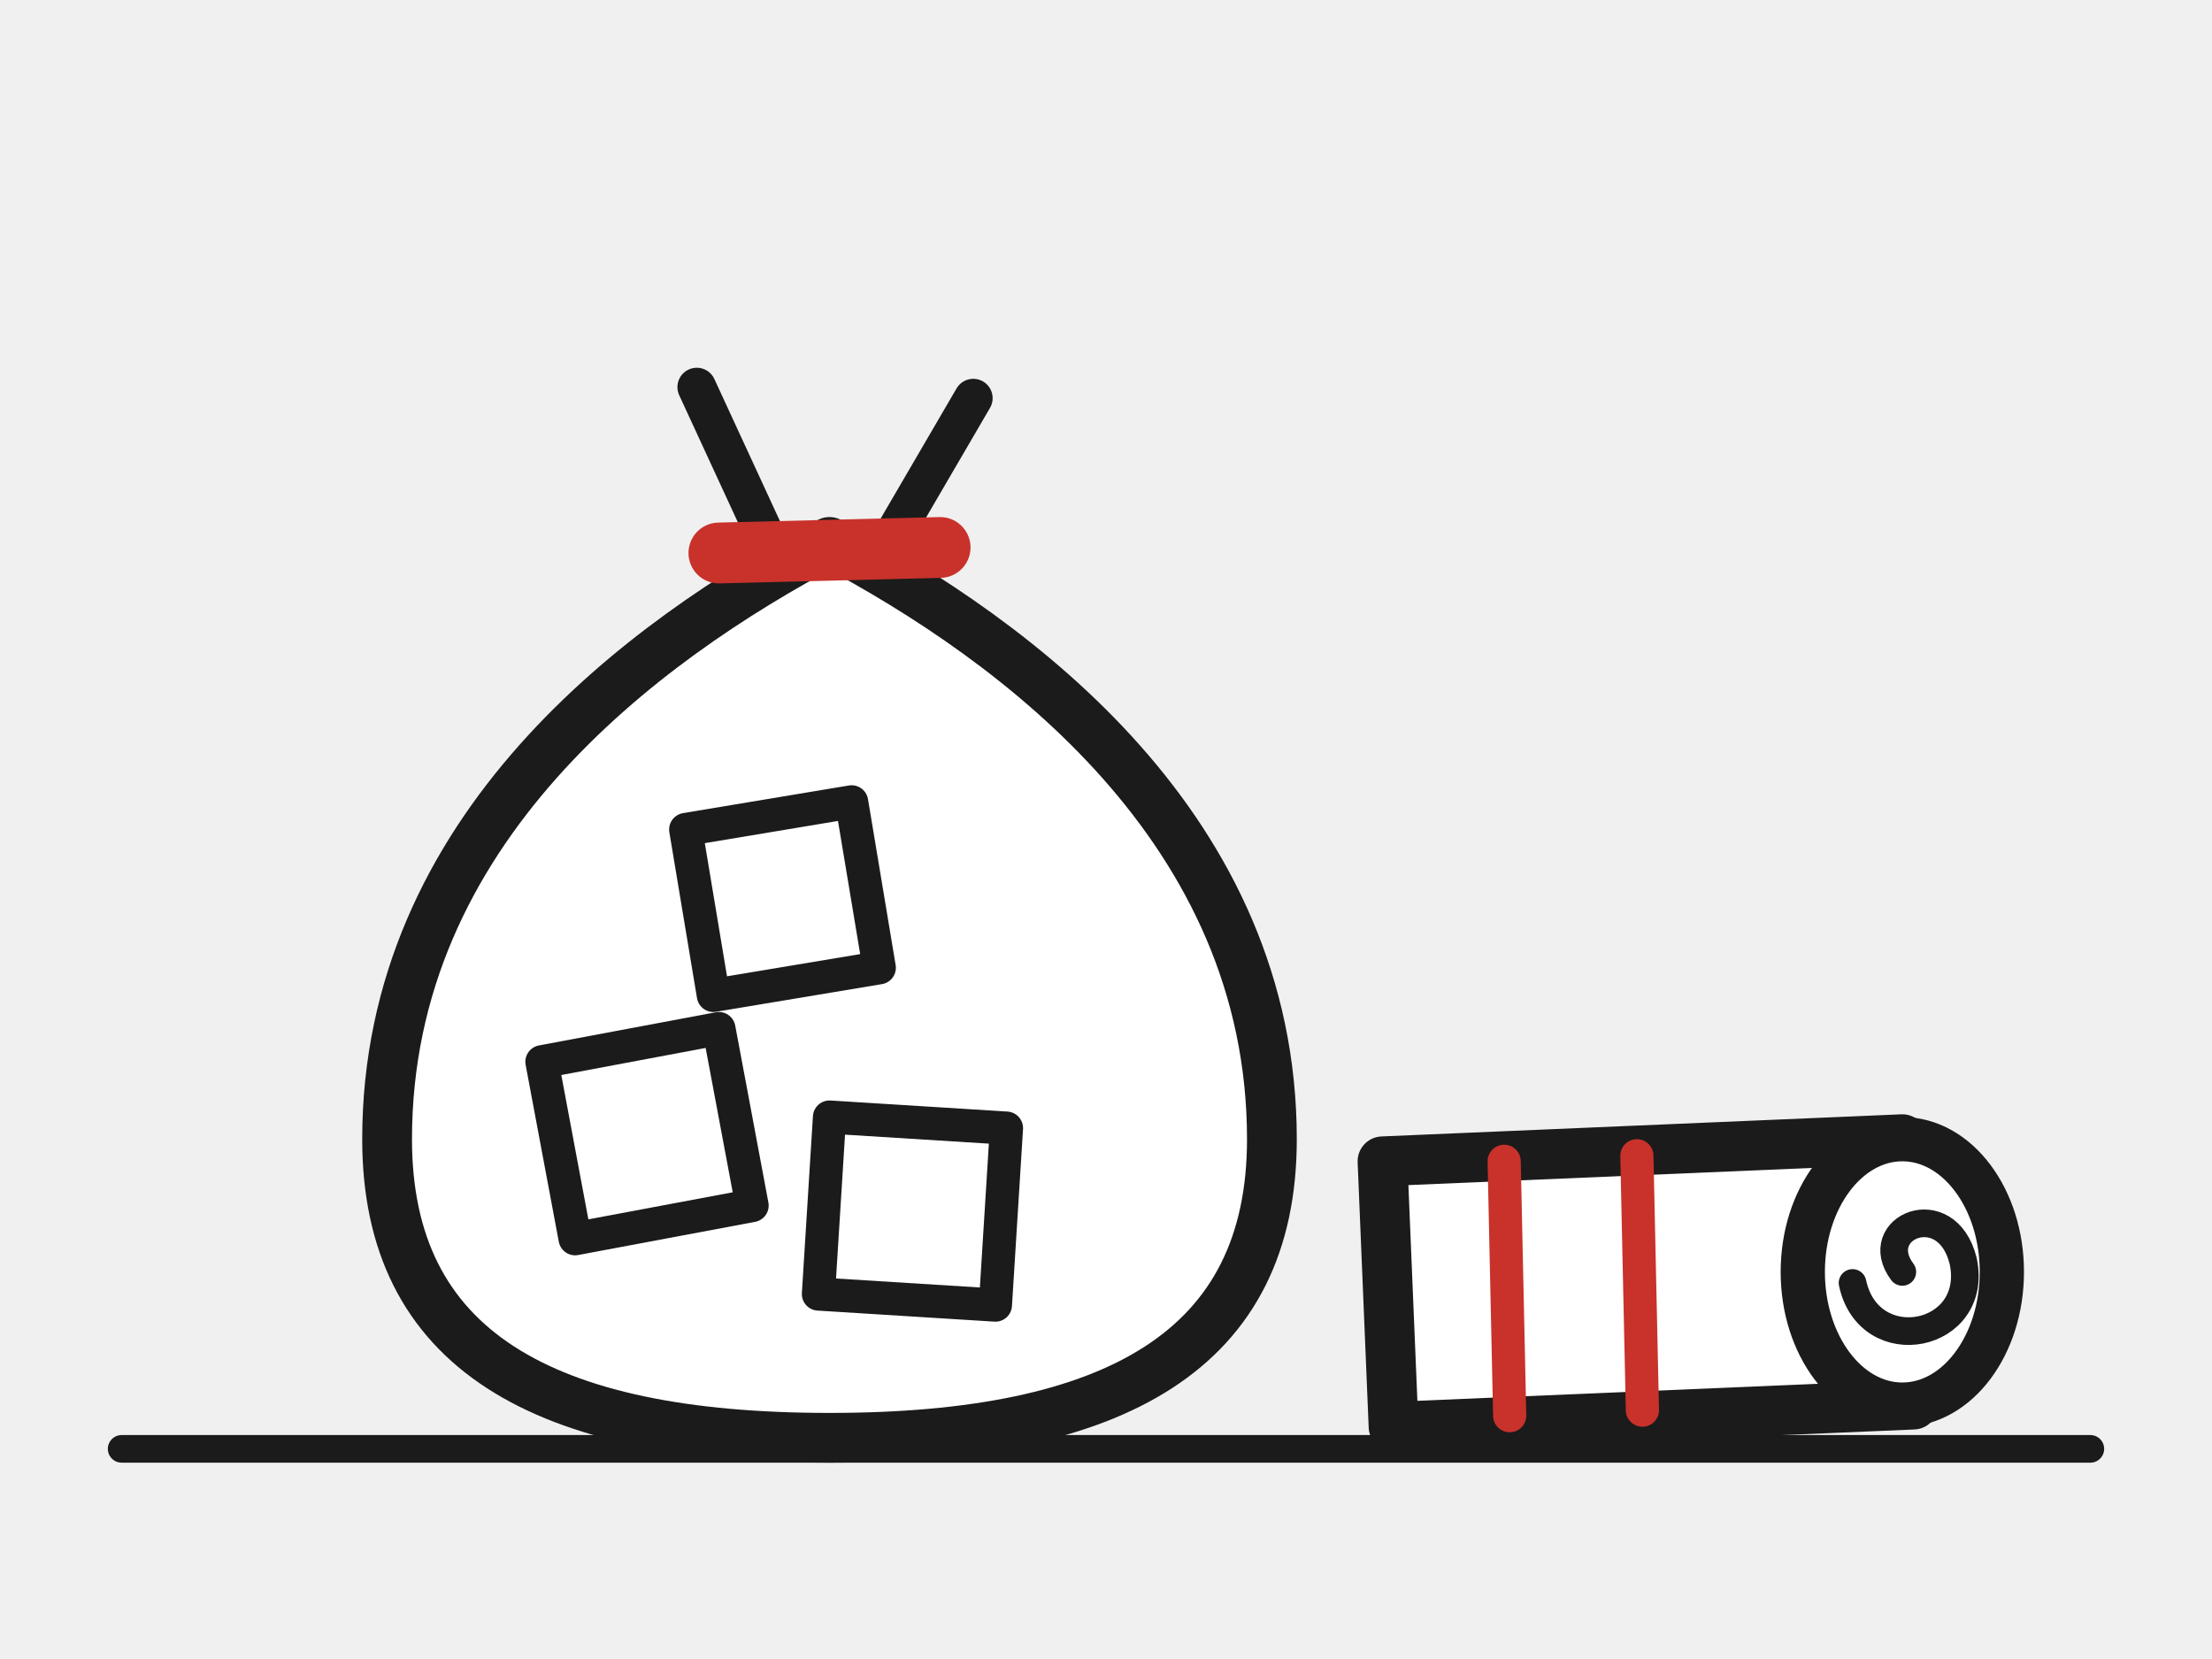
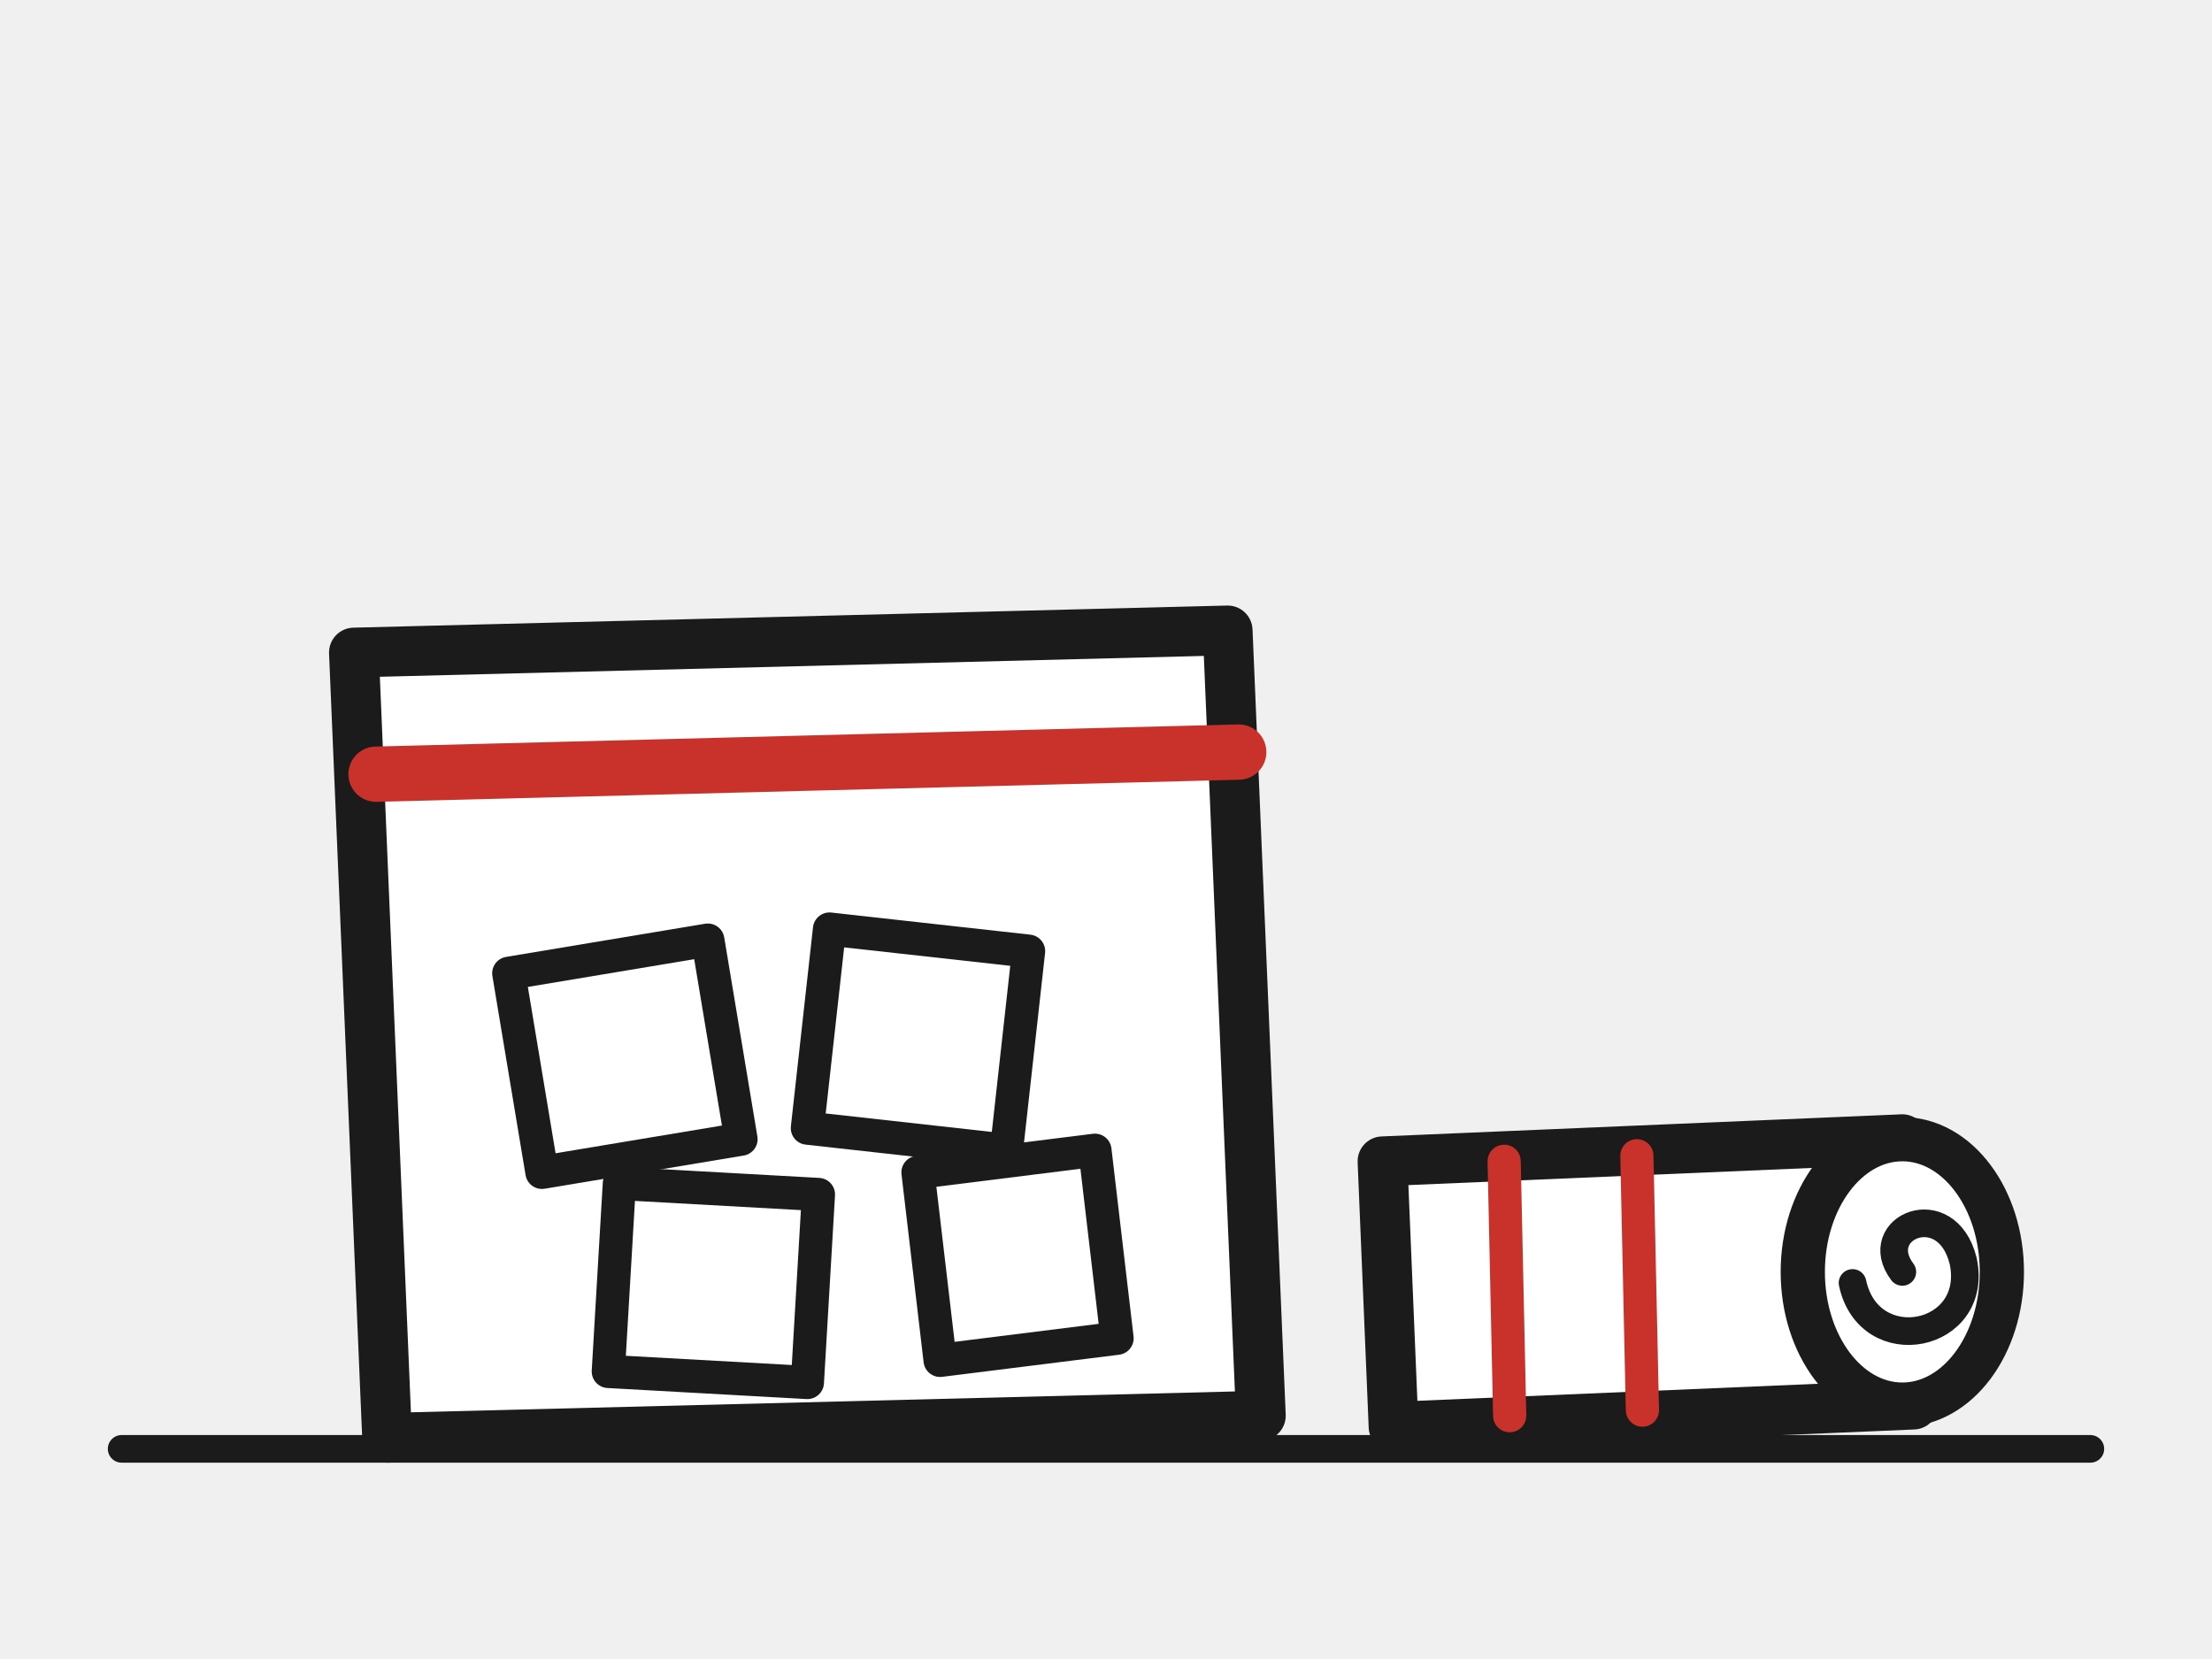
<svg xmlns="http://www.w3.org/2000/svg" viewBox="0 0 400 300" width="400" height="300">
  <path d="M22 262 L 378 262" fill="none" stroke="#1b1b1b" stroke-width="5" stroke-linecap="round" stroke-linejoin="round" />
-   <path d="M150 98 C 116 116 70 150 70 206 C 70 244 98 260 150 260 C 202 260 230 244 230 206 C 230 150 184 116 150 98 Z" fill="#fff" stroke="#1b1b1b" stroke-width="9" stroke-linecap="round" stroke-linejoin="round" />
-   <path d="M138 96 L 126 70 M162 96 L 176 72" fill="none" stroke="#1b1b1b" stroke-width="7" stroke-linecap="round" stroke-linejoin="round" />
-   <path d="M130 100 L 170 99" fill="none" stroke="#c8322b" stroke-width="11" stroke-linecap="round" stroke-linejoin="round" />
-   <path d="M98 192 L 130 186 L 136 218 L 104 224 Z" fill="#fff" stroke="#1b1b1b" stroke-width="6" stroke-linecap="round" stroke-linejoin="round" />
-   <path d="M150 202 L 182 204 L 180 236 L 148 234 Z" fill="#fff" stroke="#1b1b1b" stroke-width="6" stroke-linecap="round" stroke-linejoin="round" />
-   <path d="M124 150 L 154 145 L 159 175 L 129 180 Z" fill="#fff" stroke="#1b1b1b" stroke-width="6" stroke-linecap="round" stroke-linejoin="round" />
+   <path d="M64 118 L 222 114 L 228 256 L 70 260 Z" fill="#fff" stroke="#1b1b1b" stroke-width="9" stroke-linecap="round" stroke-linejoin="round" />
+   <path d="M68 140 L 224 136" fill="none" stroke="#c8322b" stroke-width="10" stroke-linecap="round" stroke-linejoin="round" />
+   <path d="M92 176 L 128 170 L 134 206 L 98 212 Z" fill="#fff" stroke="#1b1b1b" stroke-width="6" stroke-linecap="round" stroke-linejoin="round" />
+   <path d="M150 168 L 186 172 L 182 208 L 146 204 Z" fill="#fff" stroke="#1b1b1b" stroke-width="6" stroke-linecap="round" stroke-linejoin="round" />
+   <path d="M112 214 L 148 216 L 146 250 L 110 248 Z" fill="#fff" stroke="#1b1b1b" stroke-width="6" stroke-linecap="round" stroke-linejoin="round" />
+   <path d="M166 212 L 198 208 L 202 242 L 170 246 Z" fill="#fff" stroke="#1b1b1b" stroke-width="6" stroke-linecap="round" stroke-linejoin="round" />
  <path d="M250 210 L 344 206 L 346 254 L 252 258 Z" fill="#fff" stroke="#1b1b1b" stroke-width="9" stroke-linecap="round" stroke-linejoin="round" />
  <path d="M272 210 L 273 256 M296 209 L 297 255" fill="none" stroke="#c8322b" stroke-width="6" stroke-linecap="round" stroke-linejoin="round" />
  <path d="M326 230 a 18 24 0 1 0 36 0 a 18 24 0 1 0 -36 0" fill="#fff" stroke="#1b1b1b" stroke-width="8" stroke-linecap="round" stroke-linejoin="round" />
  <path d="M344 230 C 338 222 352 216 355 228 C 358 242 338 246 335 232" fill="none" stroke="#1b1b1b" stroke-width="5" stroke-linecap="round" stroke-linejoin="round" />
</svg>
